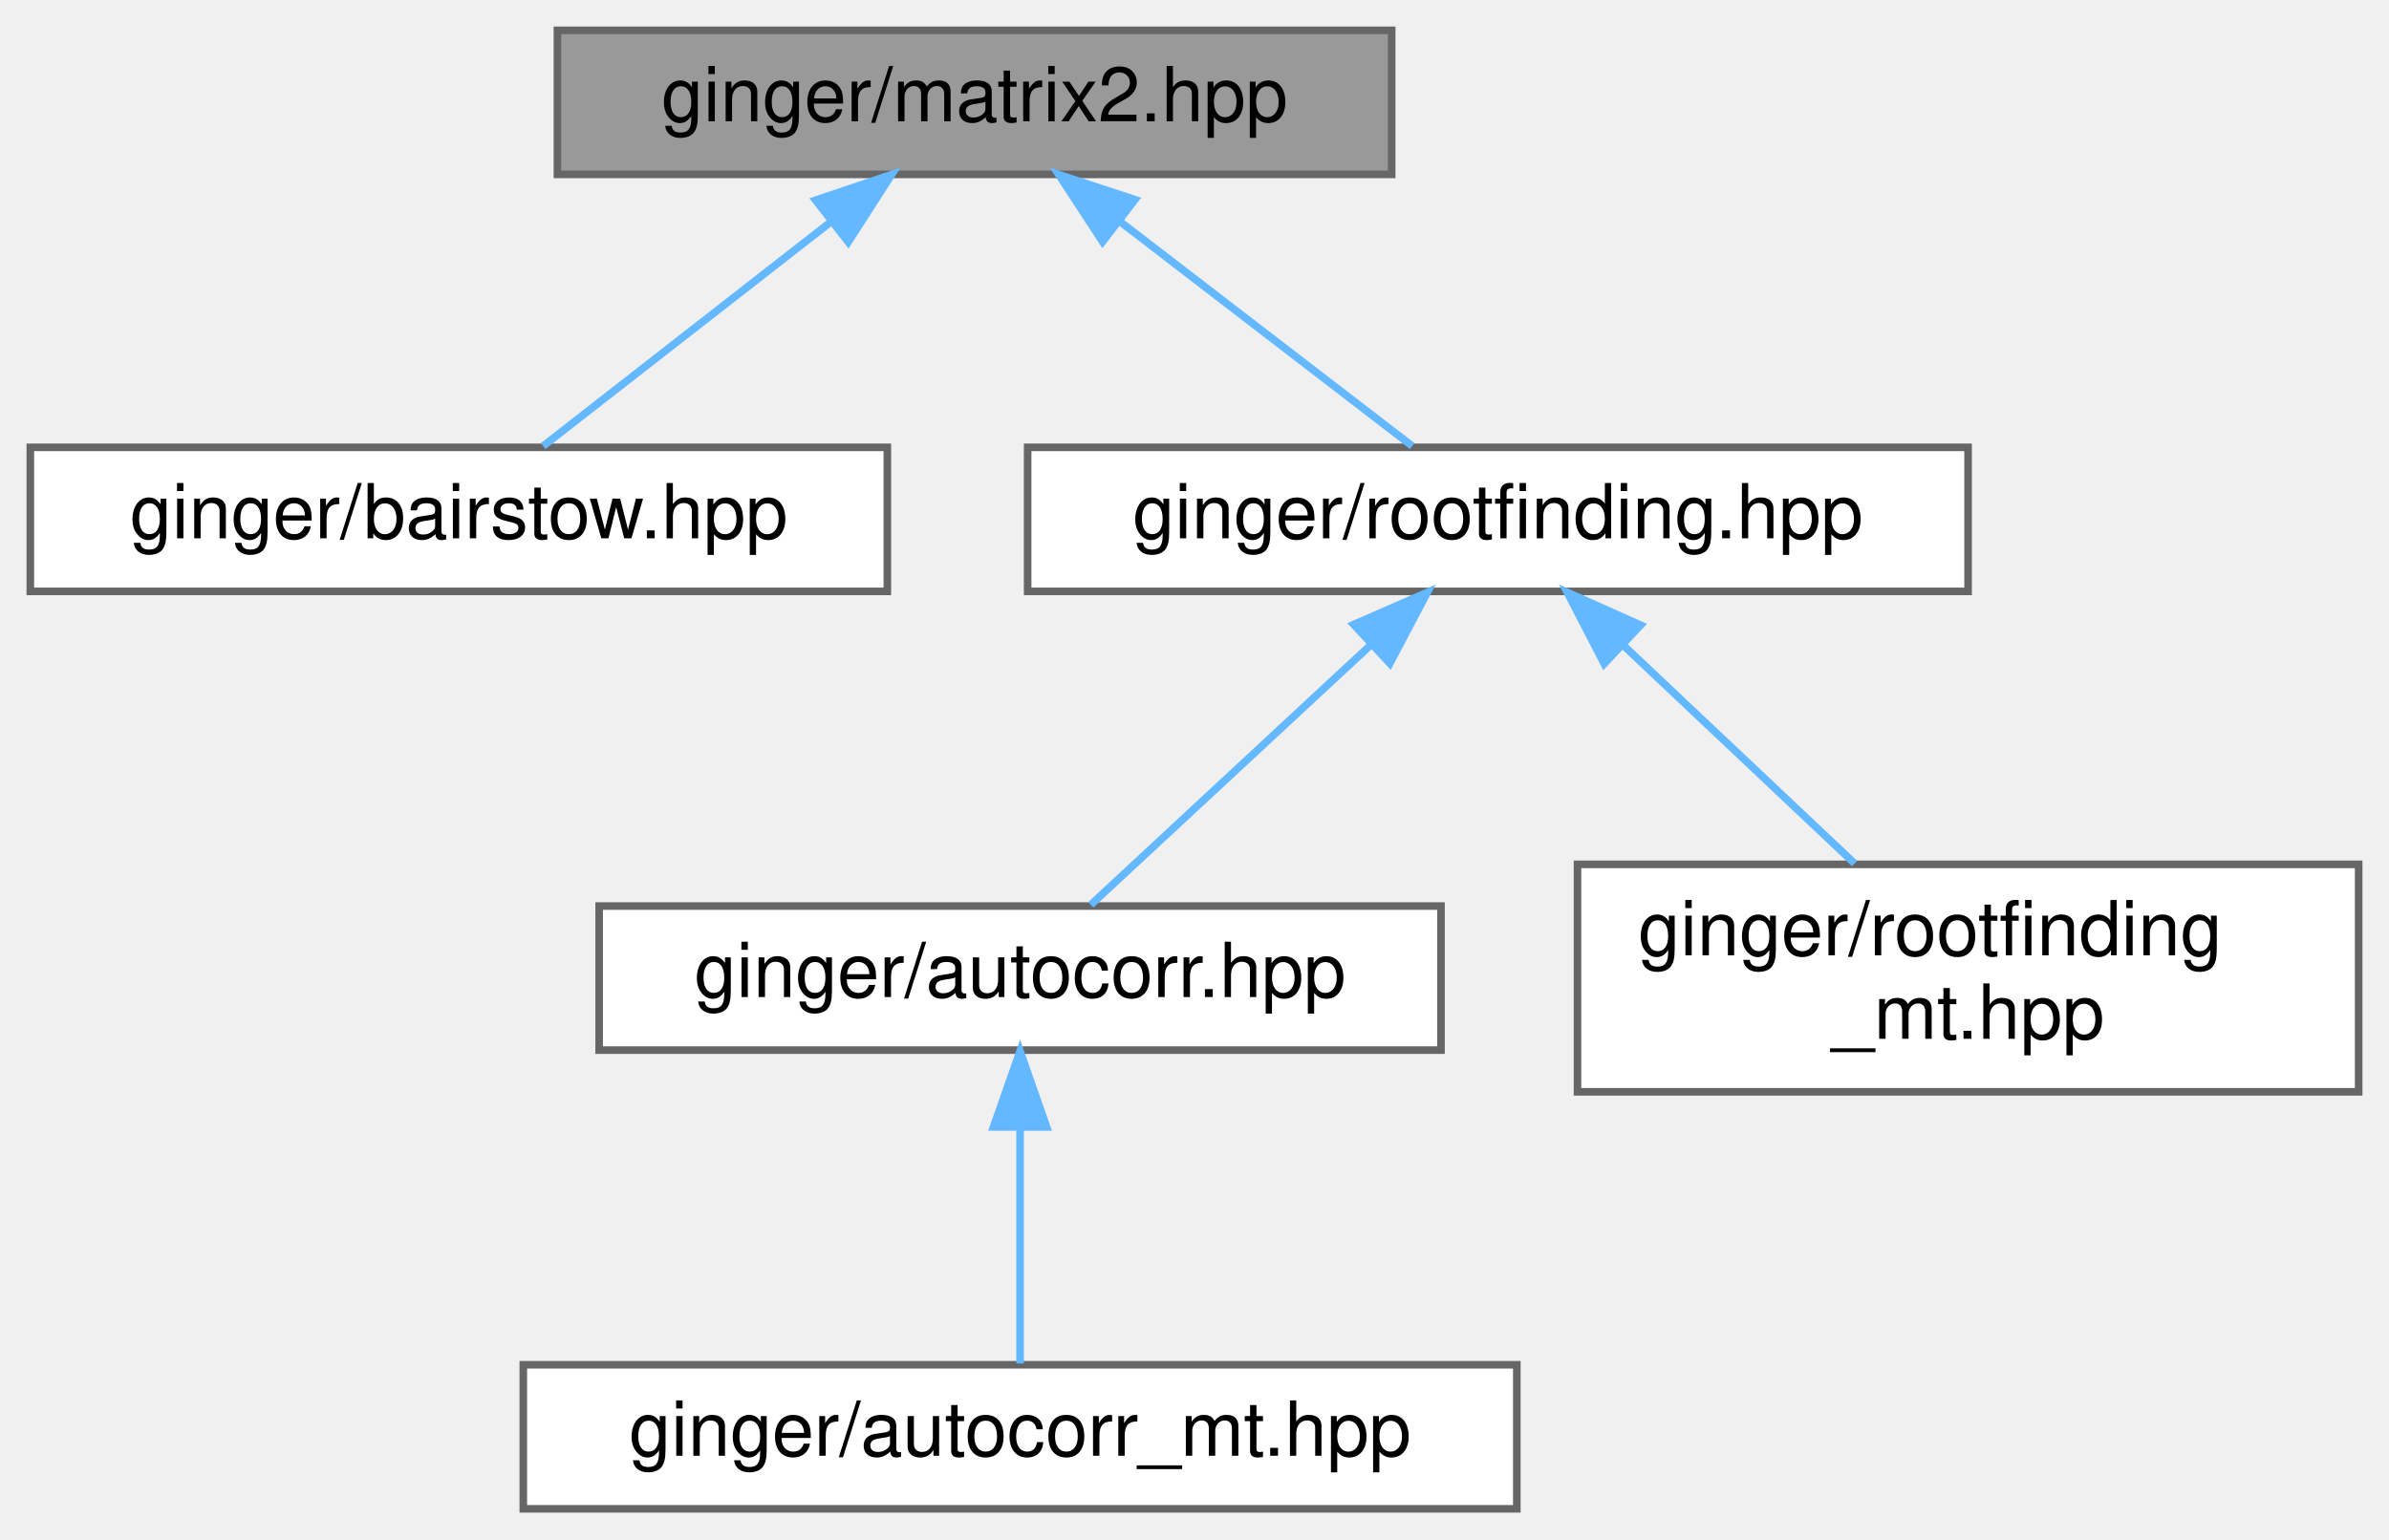
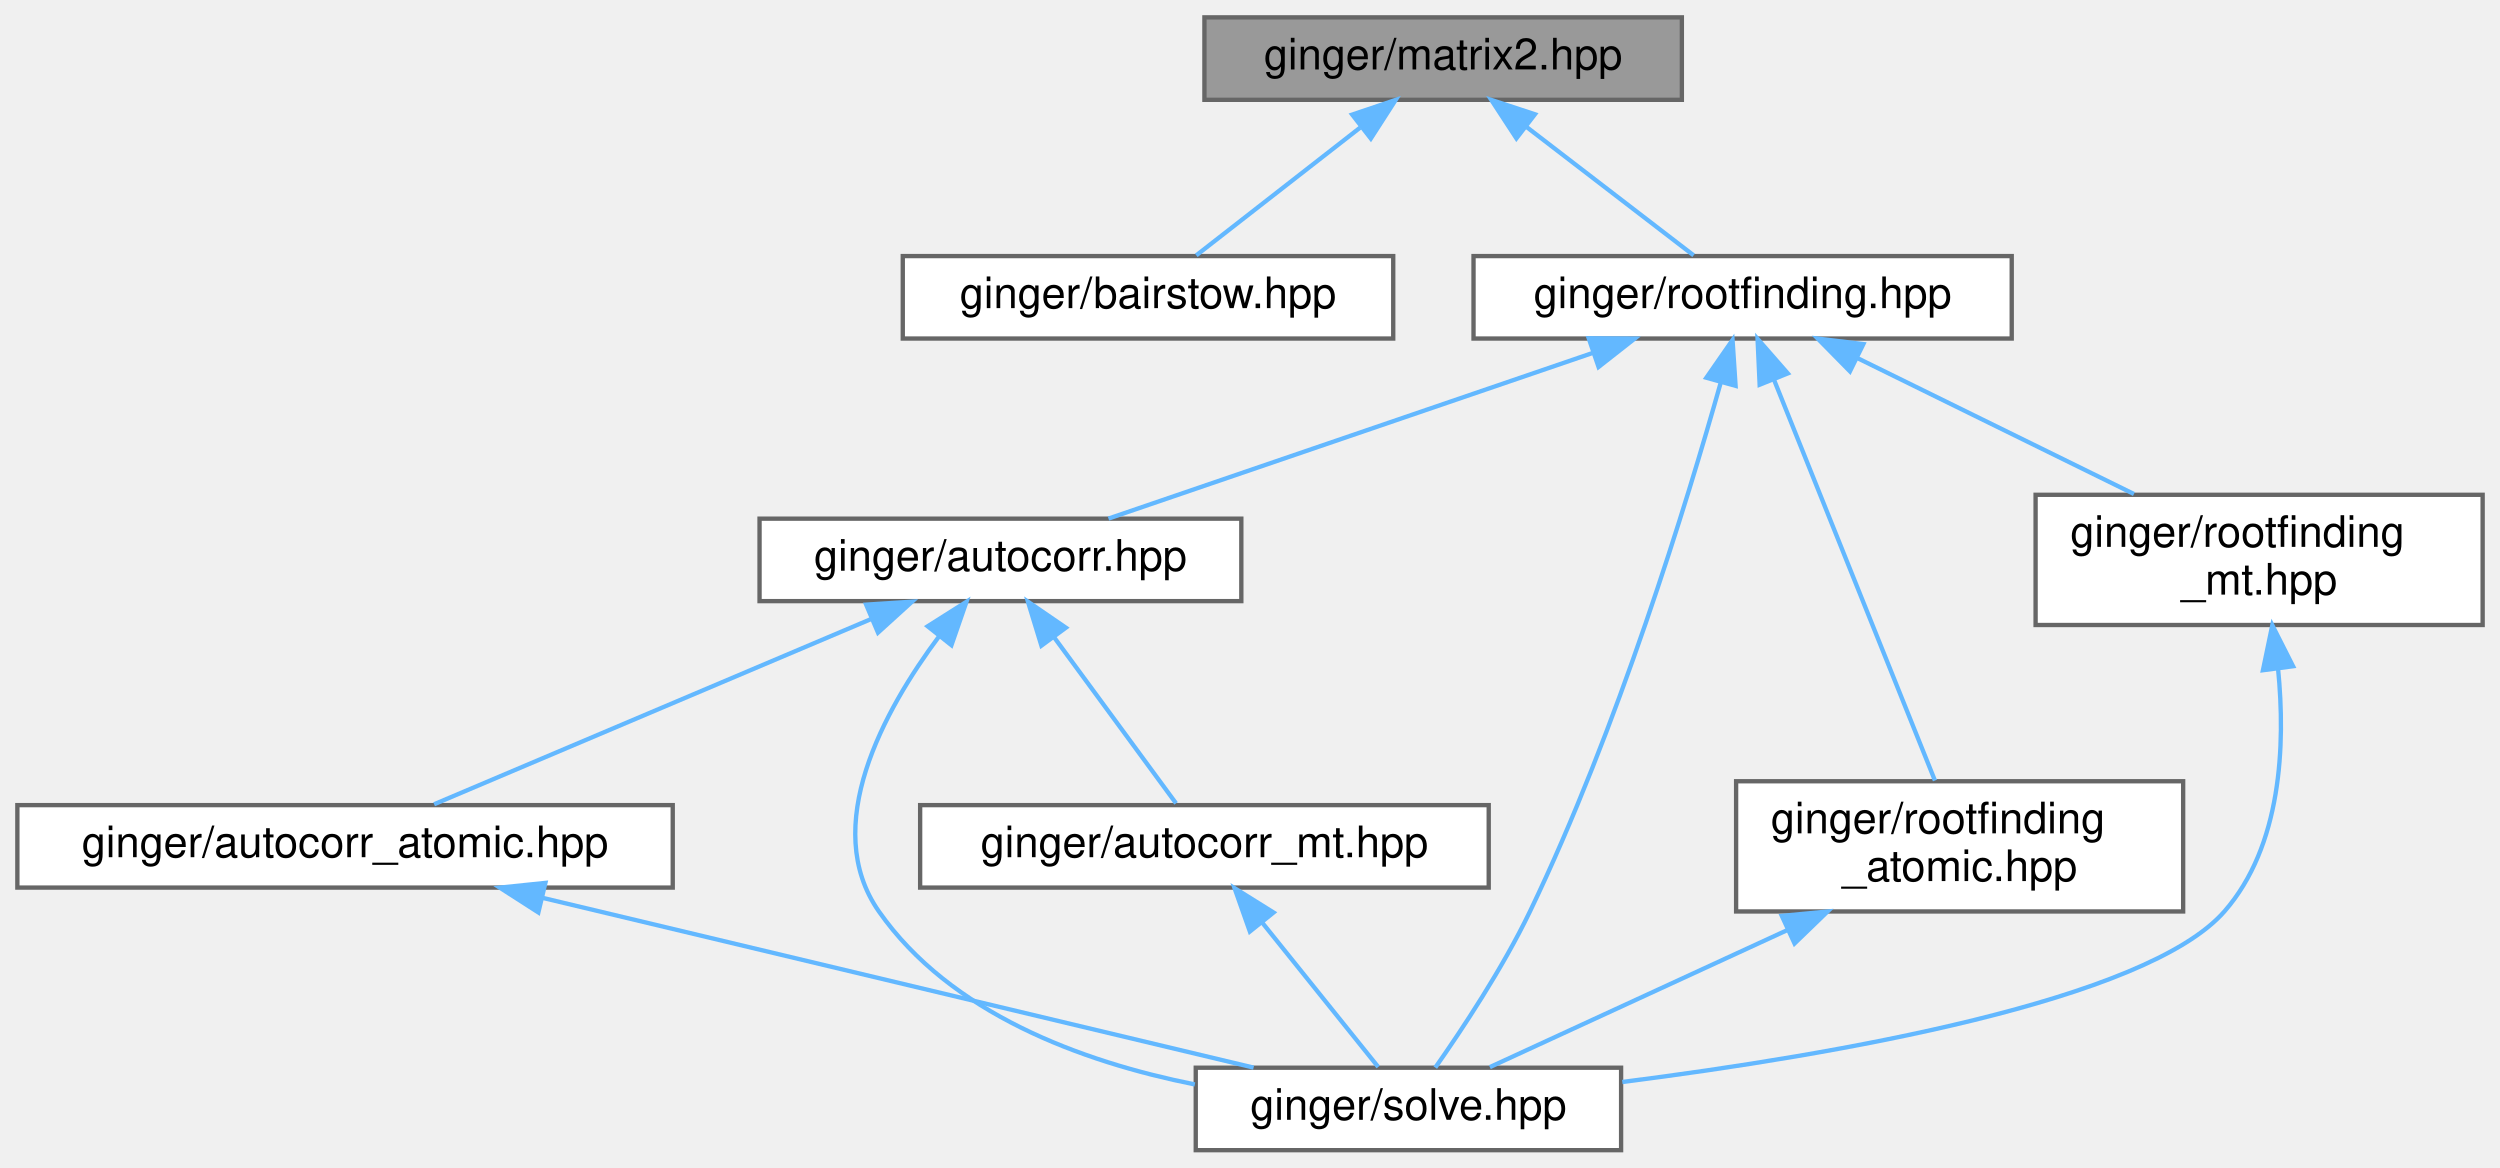
- <svg xmlns="http://www.w3.org/2000/svg" xmlns:xlink="http://www.w3.org/1999/xlink" width="315pt" height="203pt" viewBox="0.00 0.00 315.00 203.00">
-   <g id="graph0" class="graph" transform="scale(1 1) rotate(0) translate(4 199)">
+ <svg xmlns="http://www.w3.org/2000/svg" xmlns:xlink="http://www.w3.org/1999/xlink" width="576pt" height="269pt" viewBox="0.00 0.00 576.00 269.00">
+   <g id="graph0" class="graph" transform="scale(1 1) rotate(0) translate(4 265)">
    <g id="Node000001" class="node">
      <g id="a_Node000001">
        <a xlink:title="2x2 matrix template for polynomial root-finding">
-           <polygon fill="#999999" stroke="#666666" points="179.5,-195 69.5,-195 69.5,-176 179.5,-176 179.5,-195" />
-           <text text-anchor="middle" x="124.5" y="-183" font-family="Helvetica,sans-Serif" font-size="10.00">ginger/matrix2.hpp</text>
+           <polygon fill="#999999" stroke="#666666" points="383.5,-261 273.5,-261 273.5,-242 383.5,-242 383.5,-261" />
+           <text text-anchor="middle" x="328.5" y="-249" font-family="Helvetica,sans-Serif" font-size="10.00">ginger/matrix2.hpp</text>
        </a>
      </g>
    </g>
    <g id="Node000002" class="node">
      <g id="a_Node000002">
        <a xlink:href="bairstow_8hpp.html" target="_top" xlink:title="Bairstow's root-finding method with reference-based vectors.">
-           <polygon fill="white" stroke="#666666" points="113,-140 0,-140 0,-121 113,-121 113,-140" />
-           <text text-anchor="middle" x="56.5" y="-128" font-family="Helvetica,sans-Serif" font-size="10.00">ginger/bairstow.hpp</text>
+           <polygon fill="white" stroke="#666666" points="317,-206 204,-206 204,-187 317,-187 317,-206" />
+           <text text-anchor="middle" x="260.5" y="-194" font-family="Helvetica,sans-Serif" font-size="10.00">ginger/bairstow.hpp</text>
        </a>
      </g>
    </g>
    <g id="edge1_Node000001_Node000002" class="edge">
      <g id="a_edge1_Node000001_Node000002">
        <a xlink:title=" ">
-           <path fill="none" stroke="#63b8ff" d="M105.38,-169.6C93.2,-160.11 77.84,-148.13 67.62,-140.17" />
-           <polygon fill="#63b8ff" stroke="#63b8ff" points="103.54,-172.6 113.57,-175.98 107.84,-167.08 103.54,-172.6" />
+           <path fill="none" stroke="#63b8ff" d="M309.38,-235.6C297.2,-226.11 281.84,-214.13 271.62,-206.17" />
+           <polygon fill="#63b8ff" stroke="#63b8ff" points="307.54,-238.6 317.57,-241.98 311.84,-233.08 307.54,-238.6" />
        </a>
      </g>
    </g>
    <g id="Node000003" class="node">
      <g id="a_Node000003">
        <a xlink:href="rootfinding_8hpp.html" target="_top" xlink:title="Parallel Bairstow root-finding methods for real polynomials.">
-           <polygon fill="white" stroke="#666666" points="255.5,-140 131.5,-140 131.5,-121 255.5,-121 255.5,-140" />
-           <text text-anchor="middle" x="193.5" y="-128" font-family="Helvetica,sans-Serif" font-size="10.00">ginger/rootfinding.hpp</text>
+           <polygon fill="white" stroke="#666666" points="459.5,-206 335.5,-206 335.5,-187 459.5,-187 459.5,-206" />
+           <text text-anchor="middle" x="397.5" y="-194" font-family="Helvetica,sans-Serif" font-size="10.00">ginger/rootfinding.hpp</text>
        </a>
      </g>
    </g>
    <g id="edge2_Node000001_Node000003" class="edge">
      <g id="a_edge2_Node000001_Node000003">
        <a xlink:title=" ">
-           <path fill="none" stroke="#63b8ff" d="M143.54,-169.88C155.96,-160.34 171.74,-148.21 182.21,-140.17" />
-           <polygon fill="#63b8ff" stroke="#63b8ff" points="141.38,-167.12 135.59,-175.98 145.65,-172.67 141.38,-167.12" />
+           <path fill="none" stroke="#63b8ff" d="M347.54,-235.88C359.96,-226.34 375.74,-214.21 386.21,-206.17" />
+           <polygon fill="#63b8ff" stroke="#63b8ff" points="345.38,-233.12 339.59,-241.98 349.65,-238.67 345.38,-233.12" />
        </a>
      </g>
    </g>
    <g id="Node000004" class="node">
      <g id="a_Node000004">
        <a xlink:href="autocorr_8hpp.html" target="_top" xlink:title="Auto-correlation polynomial root-finding (palindromic polynomials)">
-           <polygon fill="white" stroke="#666666" points="186,-79.5 75,-79.5 75,-60.5 186,-60.5 186,-79.5" />
-           <text text-anchor="middle" x="130.5" y="-67.5" font-family="Helvetica,sans-Serif" font-size="10.00">ginger/autocorr.hpp</text>
+           <polygon fill="white" stroke="#666666" points="282,-145.5 171,-145.5 171,-126.5 282,-126.5 282,-145.5" />
+           <text text-anchor="middle" x="226.5" y="-133.5" font-family="Helvetica,sans-Serif" font-size="10.00">ginger/autocorr.hpp</text>
        </a>
      </g>
    </g>
    <g id="edge3_Node000003_Node000004" class="edge">
      <g id="a_edge3_Node000003_Node000004">
        <a xlink:title=" ">
-           <path fill="none" stroke="#63b8ff" d="M176.71,-113.91C164.9,-102.94 149.53,-88.67 139.83,-79.67" />
-           <polygon fill="#63b8ff" stroke="#63b8ff" points="174.49,-116.63 184.2,-120.87 179.26,-111.5 174.49,-116.63" />
+           <path fill="none" stroke="#63b8ff" d="M362.92,-183.67C329.85,-172.36 280.79,-155.57 251.39,-145.52" />
+           <polygon fill="#63b8ff" stroke="#63b8ff" points="362.04,-187.07 372.64,-186.99 364.31,-180.45 362.04,-187.07" />
        </a>
      </g>
    </g>
    <g id="Node000006" class="node">
      <g id="a_Node000006">
-         <a xlink:href="rootfinding__mt_8hpp.html" target="_top" xlink:title="Parallel Bairstow root-finding methods for real polynomials (MT)">
-           <polygon fill="white" stroke="#666666" points="307,-85 204,-85 204,-55 307,-55 307,-85" />
-           <text text-anchor="start" x="212" y="-73" font-family="Helvetica,sans-Serif" font-size="10.00">ginger/rootfinding</text>
-           <text text-anchor="middle" x="255.5" y="-62" font-family="Helvetica,sans-Serif" font-size="10.00">_mt.hpp</text>
+         <a xlink:href="solve_8hpp.html" target="_top" xlink:title="Facade entry points that auto-select the execution policy.">
+           <polygon fill="white" stroke="#666666" points="369.5,-19 271.5,-19 271.5,0 369.5,0 369.5,-19" />
+           <text text-anchor="middle" x="320.5" y="-7" font-family="Helvetica,sans-Serif" font-size="10.00">ginger/solve.hpp</text>
        </a>
      </g>
    </g>
-     <g id="edge5_Node000003_Node000006" class="edge">
-       <g id="a_edge5_Node000003_Node000006">
+     <g id="edge13_Node000003_Node000006" class="edge">
+       <g id="a_edge13_Node000003_Node000006">
        <a xlink:title=" ">
-           <path fill="none" stroke="#63b8ff" d="M209.96,-113.97C219.46,-105.01 231.31,-93.82 240.54,-85.11" />
-           <polygon fill="#63b8ff" stroke="#63b8ff" points="207.52,-111.46 202.65,-120.87 212.32,-116.55 207.52,-111.46" />
+           <path fill="none" stroke="#63b8ff" d="M392.46,-176.86C384.73,-149.44 368.69,-96.94 348.5,-55 342.17,-41.84 332.81,-27.75 326.69,-19.03" />
+           <polygon fill="#63b8ff" stroke="#63b8ff" points="389.14,-177.97 395.18,-186.67 395.88,-176.1 389.14,-177.97" />
+         </a>
+       </g>
+     </g>
+     <g id="Node000008" class="node">
+       <g id="a_Node000008">
+         <a xlink:href="rootfinding__atomic_8hpp.html" target="_top" xlink:title="Parallel Bairstow root-finding methods for real polynomials (atomic)">
+           <polygon fill="white" stroke="#666666" points="499,-85 396,-85 396,-55 499,-55 499,-85" />
+           <text text-anchor="start" x="404" y="-73" font-family="Helvetica,sans-Serif" font-size="10.00">ginger/rootfinding</text>
+           <text text-anchor="middle" x="447.5" y="-62" font-family="Helvetica,sans-Serif" font-size="10.00">_atomic.hpp</text>
+         </a>
+       </g>
+     </g>
+     <g id="edge9_Node000003_Node000008" class="edge">
+       <g id="a_edge9_Node000003_Node000008">
+         <a xlink:title=" ">
+           <path fill="none" stroke="#63b8ff" d="M404.7,-177.58C414.72,-152.63 432.67,-107.92 441.81,-85.16" />
+           <polygon fill="#63b8ff" stroke="#63b8ff" points="401.42,-176.36 400.94,-186.94 407.91,-178.97 401.42,-176.36" />
+         </a>
+       </g>
+     </g>
+     <g id="Node000009" class="node">
+       <g id="a_Node000009">
+         <a xlink:href="rootfinding__mt_8hpp.html" target="_top" xlink:title="Parallel Bairstow root-finding methods for real polynomials (MT)">
+           <polygon fill="white" stroke="#666666" points="568,-151 465,-151 465,-121 568,-121 568,-151" />
+           <text text-anchor="start" x="473" y="-139" font-family="Helvetica,sans-Serif" font-size="10.00">ginger/rootfinding</text>
+           <text text-anchor="middle" x="516.5" y="-128" font-family="Helvetica,sans-Serif" font-size="10.00">_mt.hpp</text>
+         </a>
+       </g>
+     </g>
+     <g id="edge11_Node000003_Node000009" class="edge">
+       <g id="a_edge11_Node000003_Node000009">
+         <a xlink:title=" ">
+           <path fill="none" stroke="#63b8ff" d="M424.02,-182.46C442.91,-173.18 468.27,-160.71 487.66,-151.18" />
+           <polygon fill="#63b8ff" stroke="#63b8ff" points="422.23,-179.44 414.8,-186.99 425.32,-185.72 422.23,-179.44" />
        </a>
      </g>
    </g>
    <g id="Node000005" class="node">
      <g id="a_Node000005">
-         <a xlink:href="autocorr__mt_8hpp.html" target="_top" xlink:title="Auto-correlation polynomial root-finding (palindromic polynomials) (MT)">
-           <polygon fill="white" stroke="#666666" points="196,-19 65,-19 65,0 196,0 196,-19" />
-           <text text-anchor="middle" x="130.5" y="-7" font-family="Helvetica,sans-Serif" font-size="10.00">ginger/autocorr_mt.hpp</text>
+         <a xlink:href="autocorr__atomic_8hpp.html" target="_top" xlink:title="Auto-correlation polynomial root-finding (palindromic polynomials) (atomic)">
+           <polygon fill="white" stroke="#666666" points="151,-79.5 0,-79.5 0,-60.5 151,-60.5 151,-79.5" />
+           <text text-anchor="middle" x="75.5" y="-67.5" font-family="Helvetica,sans-Serif" font-size="10.00">ginger/autocorr_atomic.hpp</text>
        </a>
      </g>
    </g>
    <g id="edge4_Node000004_Node000005" class="edge">
      <g id="a_edge4_Node000004_Node000005">
        <a xlink:title=" ">
-           <path fill="none" stroke="#63b8ff" d="M130.5,-50.16C130.5,-39.74 130.5,-27.3 130.5,-19.17" />
-           <polygon fill="#63b8ff" stroke="#63b8ff" points="127,-50.37 130.5,-60.37 134,-50.37 127,-50.37" />
+           <path fill="none" stroke="#63b8ff" d="M196.67,-122.36C166.92,-109.75 121.99,-90.71 96.02,-79.7" />
+           <polygon fill="#63b8ff" stroke="#63b8ff" points="195.56,-125.69 206.14,-126.37 198.29,-119.24 195.56,-125.69" />
+         </a>
+       </g>
+     </g>
+     <g id="edge8_Node000004_Node000006" class="edge">
+       <g id="a_edge8_Node000004_Node000006">
+         <a xlink:title=" ">
+           <path fill="none" stroke="#63b8ff" d="M212.37,-118.4C199.64,-101.31 184.85,-74.51 198.5,-55 214.92,-31.54 245.07,-20.4 271.29,-15.14" />
+           <polygon fill="#63b8ff" stroke="#63b8ff" points="209.73,-120.7 218.68,-126.36 215.21,-116.35 209.73,-120.7" />
+         </a>
+       </g>
+     </g>
+     <g id="Node000007" class="node">
+       <g id="a_Node000007">
+         <a xlink:href="autocorr__mt_8hpp.html" target="_top" xlink:title="Auto-correlation polynomial root-finding (palindromic polynomials) (MT)">
+           <polygon fill="white" stroke="#666666" points="339,-79.5 208,-79.5 208,-60.5 339,-60.5 339,-79.5" />
+           <text text-anchor="middle" x="273.5" y="-67.5" font-family="Helvetica,sans-Serif" font-size="10.00">ginger/autocorr_mt.hpp</text>
+         </a>
+       </g>
+     </g>
+     <g id="edge6_Node000004_Node000007" class="edge">
+       <g id="a_edge6_Node000004_Node000007">
+         <a xlink:title=" ">
+           <path fill="none" stroke="#63b8ff" d="M238.79,-118.27C247.8,-105.99 259.7,-89.8 266.96,-79.91" />
+           <polygon fill="#63b8ff" stroke="#63b8ff" points="235.94,-116.24 232.84,-126.37 241.58,-120.38 235.94,-116.24" />
+         </a>
+       </g>
+     </g>
+     <g id="edge5_Node000005_Node000006" class="edge">
+       <g id="a_edge5_Node000005_Node000006">
+         <a xlink:title=" ">
+           <path fill="none" stroke="#63b8ff" d="M121.11,-58.11C168.46,-46.8 241.54,-29.35 284.83,-19.02" />
+           <polygon fill="#63b8ff" stroke="#63b8ff" points="120.04,-54.77 111.13,-60.49 121.66,-61.58 120.04,-54.77" />
+         </a>
+       </g>
+     </g>
+     <g id="edge7_Node000007_Node000006" class="edge">
+       <g id="a_edge7_Node000007_Node000006">
+         <a xlink:title=" ">
+           <path fill="none" stroke="#63b8ff" d="M286.8,-52.45C295.5,-41.62 306.51,-27.91 313.54,-19.17" />
+           <polygon fill="#63b8ff" stroke="#63b8ff" points="283.97,-50.38 280.44,-60.37 289.43,-54.76 283.97,-50.38" />
+         </a>
+       </g>
+     </g>
+     <g id="edge10_Node000008_Node000006" class="edge">
+       <g id="a_edge10_Node000008_Node000006">
+         <a xlink:title=" ">
+           <path fill="none" stroke="#63b8ff" d="M407.93,-50.77C385.03,-40.22 357.26,-27.43 339.26,-19.14" />
+           <polygon fill="#63b8ff" stroke="#63b8ff" points="406.53,-53.98 417.08,-54.99 409.46,-47.62 406.53,-53.98" />
+         </a>
+       </g>
+     </g>
+     <g id="edge12_Node000009_Node000006" class="edge">
+       <g id="a_edge12_Node000009_Node000006">
+         <a xlink:title=" ">
+           <path fill="none" stroke="#63b8ff" d="M520.87,-110.88C522.61,-93.31 521.67,-70.05 508.5,-55 490.5,-34.43 419.2,-22.01 369.78,-15.71" />
+           <polygon fill="#63b8ff" stroke="#63b8ff" points="517.38,-110.58 519.54,-120.95 524.32,-111.5 517.38,-110.58" />
        </a>
      </g>
    </g>
  </g>
</svg>
